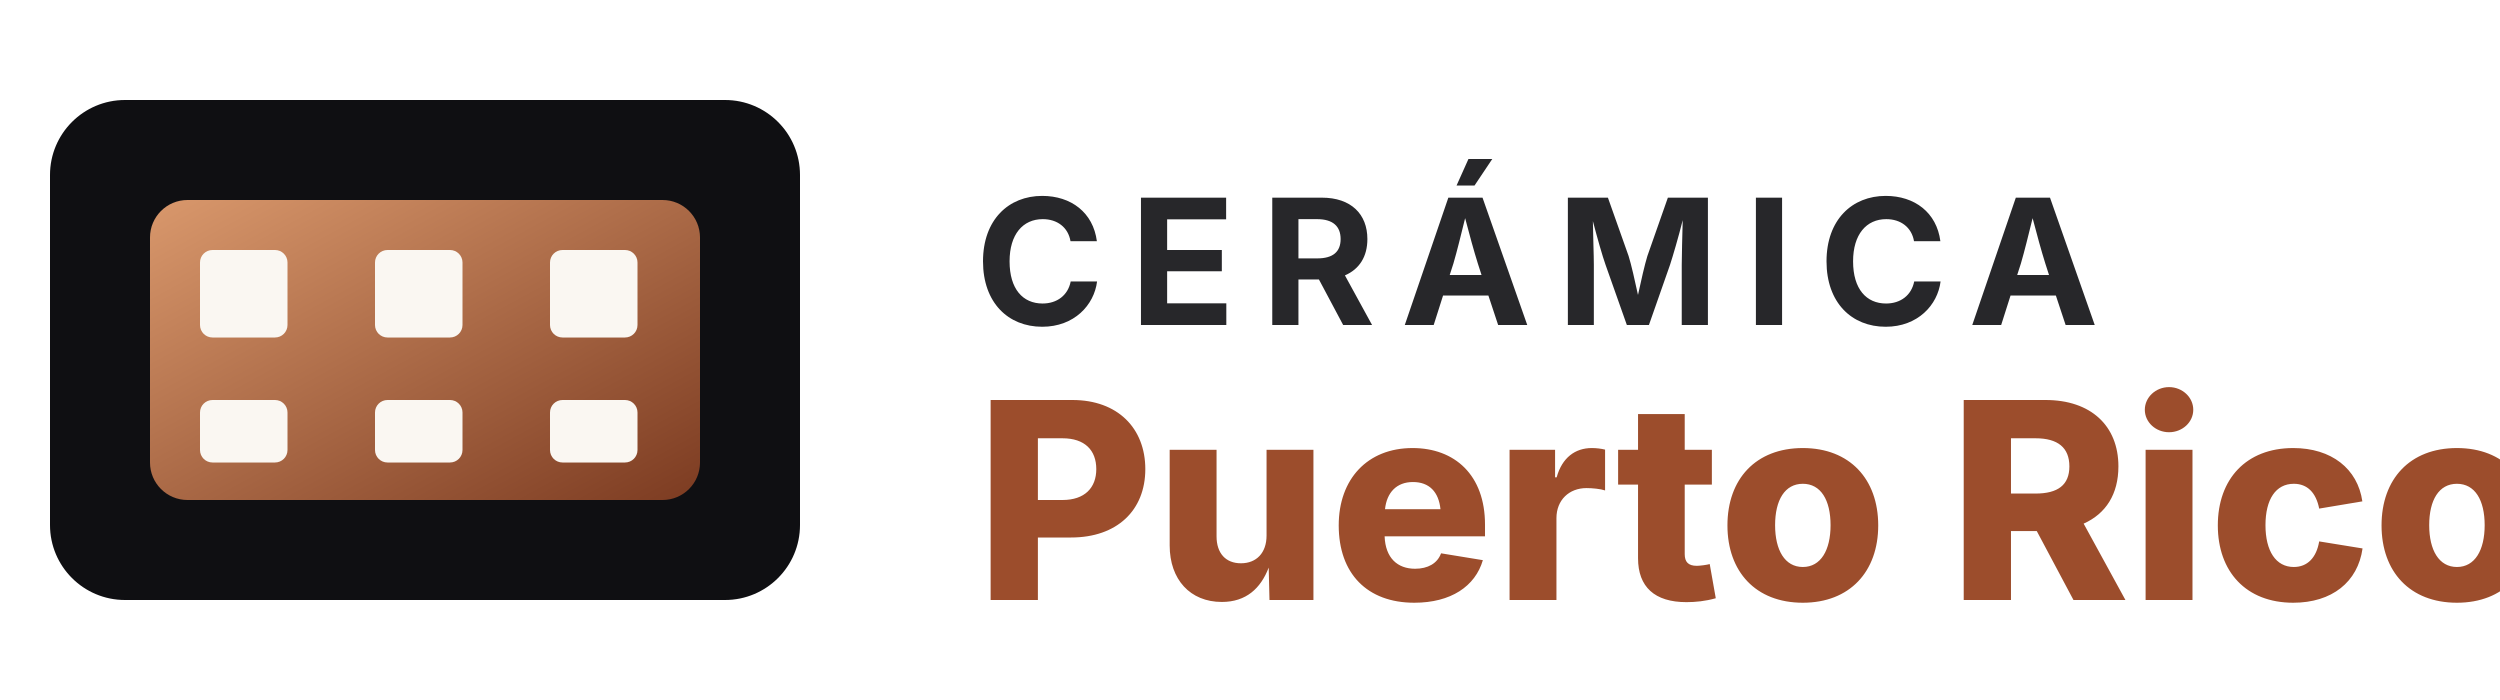
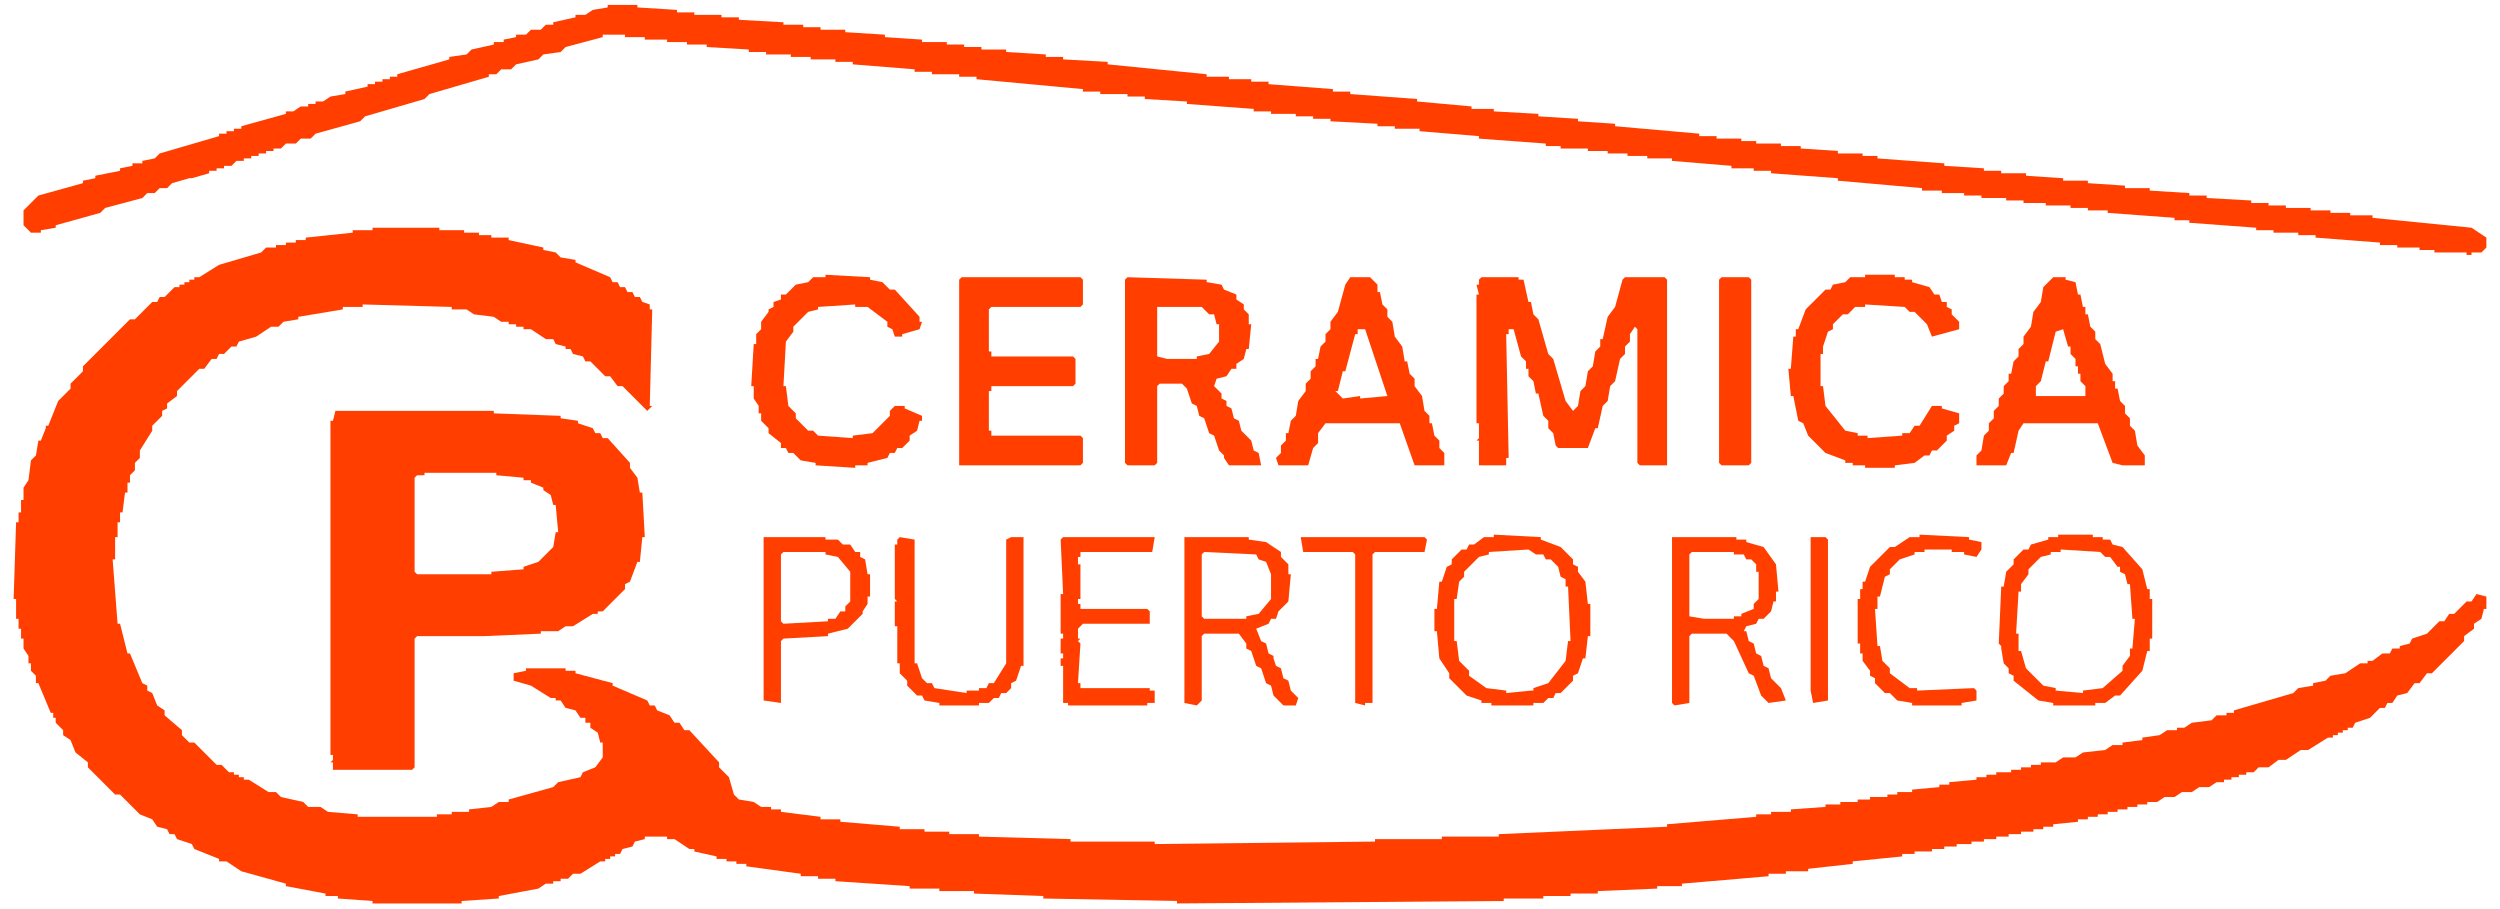
- <svg xmlns="http://www.w3.org/2000/svg" viewBox="0 0 200 56" width="200" height="56">
-   <defs>
-     <linearGradient id="brick" x1="0" x2="1" y1="0" y2="1">
-       <stop offset="0%" stop-color="#d9986c" />
-       <stop offset="100%" stop-color="#7c3b21" />
-     </linearGradient>
-   </defs>
-   <rect x="4" y="8" width="60" height="40" rx="6" fill="#0f0f12" />
-   <rect x="12" y="16" width="44" height="24" rx="3" fill="url(#brick)" />
-   <rect x="16" y="20" width="7" height="7" rx="1" fill="#faf7f2" />
-   <rect x="30" y="20" width="7" height="7" rx="1" fill="#faf7f2" />
-   <rect x="44" y="20" width="7" height="7" rx="1" fill="#faf7f2" />
-   <rect x="16" y="32" width="7" height="5" rx="1" fill="#faf7f2" />
-   <rect x="30" y="32" width="7" height="5" rx="1" fill="#faf7f2" />
-   <rect x="44" y="32" width="7" height="5" rx="1" fill="#faf7f2" />
-   <text x="78" y="26" font-family="Manrope, Inter, sans-serif" font-weight="700" font-size="14" letter-spacing="2" fill="#27272a">CERÁMICA</text>
-   <text x="78" y="48" font-family="Manrope, Inter, sans-serif" font-weight="800" font-size="22" fill="#9c4d2c">Puerto Rico</text>
+ <svg xmlns="http://www.w3.org/2000/svg" viewBox="-2 -2 1003 367" width="999" height="363" role="img" aria-label="Cerámica Puerto Rico">
+   <path fill="#FF3E00" fill-rule="evenodd" d="M 13 170      L 14 170      L 18 160      L 23 155      L 23 153      L 28 148      L 28 146      L 47 127      L 49 127      L 56 120      L 58 120      L 59 118      L 61 118      L 65 114      L 67 114      L 67 113      L 69 113      L 69 112      L 71 112      L 71 111      L 73 111      L 73 110      L 75 110      L 83 105      L 100 100      L 102 98      L 106 98      L 106 97      L 110 97      L 110 96      L 114 96      L 114 95      L 118 95      L 118 94      L 137 92      L 137 91      L 145 91      L 145 90      L 172 90      L 172 91      L 182 91      L 182 92      L 188 92      L 188 93      L 193 93      L 193 94      L 200 94      L 200 95      L 214 98      L 214 99      L 219 100      L 221 102      L 227 103      L 227 104      L 241 110      L 242 112      L 244 112      L 245 114      L 247 114      L 248 116      L 250 116      L 251 118      L 253 118      L 254 120      L 257 121      L 257 123      L 258 123      L 257 162      L 258 162      L 256 164      L 246 154      L 244 154      L 241 150      L 239 150      L 233 144      L 231 144      L 230 142      L 226 141      L 225 139      L 223 139      L 223 138      L 219 137      L 218 135      L 215 135      L 209 131      L 206 131      L 206 130      L 203 130      L 203 129      L 200 129      L 200 128      L 197 128      L 194 126      L 186 125      L 183 123      L 177 123      L 177 122      L 141 121      L 141 122      L 133 122      L 133 123      L 115 126      L 115 127      L 109 128      L 107 130      L 104 130      L 98 134      L 91 136      L 90 138      L 88 138      L 85 141      L 83 141      L 82 143      L 80 143      L 77 147      L 75 147      L 66 156      L 66 158      L 62 161      L 62 163      L 60 164      L 60 166      L 56 170      L 56 172      L 51 180      L 51 183      L 49 185      L 49 188      L 47 190      L 47 193      L 46 193      L 46 197      L 45 197      L 44 205      L 43 205      L 43 209      L 42 209      L 42 215      L 41 215      L 41 224      L 40 224      L 42 250      L 43 250      L 46 262      L 47 262      L 52 274      L 54 275      L 54 277      L 56 278      L 58 283      L 61 285      L 61 287      L 68 293      L 68 295      L 71 298      L 73 298      L 82 307      L 84 307      L 87 310      L 89 310      L 89 311      L 91 311      L 91 312      L 93 312      L 93 313      L 95 313      L 103 318      L 106 318      L 108 320      L 117 322      L 119 324      L 124 324      L 127 326      L 139 327      L 139 328      L 171 328      L 171 327      L 177 327      L 177 326      L 184 326      L 184 325      L 193 324      L 196 322      L 200 322      L 200 321      L 218 316      L 220 314      L 229 312      L 230 310      L 235 308      L 238 304      L 238 298      L 237 298      L 236 294      L 233 292      L 233 290      L 231 290      L 231 288      L 229 288      L 227 285      L 223 284      L 221 281      L 219 281      L 219 280      L 217 280      L 209 275      L 202 273      L 202 270      L 207 269      L 207 268      L 223 268      L 223 269      L 227 269      L 227 270      L 242 274      L 242 275      L 256 281      L 257 283      L 259 283      L 260 285      L 265 287      L 267 290      L 269 290      L 271 293      L 273 293      L 285 306      L 285 308      L 289 312      L 291 319      L 293 321      L 299 322      L 302 324      L 306 324      L 306 325      L 310 325      L 310 326      L 326 328      L 326 329      L 334 329      L 334 330      L 358 332      L 358 333      L 368 333      L 368 334      L 378 334      L 378 335      L 390 335      L 390 336      L 427 337      L 427 338      L 461 338      L 461 339      L 550 338      L 550 337      L 577 337      L 577 336      L 600 336      L 600 335      L 668 332      L 668 331      L 704 328      L 704 327      L 710 327      L 710 326      L 718 326      L 718 325      L 732 324      L 732 323      L 738 323      L 738 322      L 745 322      L 745 321      L 750 321      L 750 320      L 757 320      L 757 319      L 761 319      L 761 318      L 767 318      L 767 317      L 778 316      L 778 315      L 782 315      L 782 314      L 793 313      L 793 312      L 797 312      L 797 311      L 801 311      L 801 310      L 807 310      L 807 309      L 811 309      L 811 308      L 815 308      L 815 307      L 819 307      L 819 306      L 825 306      L 828 304      L 833 304      L 836 302      L 845 301      L 848 299      L 852 299      L 852 298      L 860 297      L 860 296      L 867 295      L 870 293      L 874 293      L 874 292      L 877 292      L 880 290      L 888 289      L 890 287      L 894 287      L 894 286      L 897 286      L 897 285      L 921 278      L 923 276      L 929 275      L 929 274      L 934 273      L 936 271      L 942 270      L 948 266      L 951 266      L 951 265      L 953 265      L 957 262      L 960 262      L 961 260      L 964 260      L 964 259      L 968 258      L 969 256      L 975 254      L 980 249      L 982 249      L 984 246      L 986 246      L 991 241      L 993 241      L 995 238      L 999 239      L 999 244      L 998 244      L 997 248      L 994 250      L 994 252      L 990 255      L 990 257      L 977 270      L 975 270      L 972 274      L 970 274      L 967 278      L 963 279      L 961 282      L 959 282      L 958 284      L 956 284      L 952 288      L 946 290      L 945 292      L 943 292      L 943 293      L 941 293      L 941 294      L 939 294      L 939 295      L 937 295      L 937 296      L 935 296      L 927 301      L 924 301      L 918 305      L 915 305      L 911 308      L 907 308      L 905 310      L 902 310      L 902 311      L 899 311      L 899 312      L 896 312      L 896 313      L 893 313      L 893 314      L 890 314      L 887 316      L 883 316      L 880 318      L 876 318      L 873 320      L 869 320      L 866 322      L 862 322      L 862 323      L 858 323      L 858 324      L 854 324      L 854 325      L 850 325      L 850 326      L 846 326      L 846 327      L 842 327      L 842 328      L 838 328      L 838 329      L 834 329      L 834 330      L 824 331      L 824 332      L 820 332      L 820 333      L 816 333      L 816 334      L 811 334      L 811 335      L 806 335      L 806 336      L 801 336      L 801 337      L 796 337      L 796 338      L 791 338      L 791 339      L 785 339      L 785 340      L 780 340      L 780 341      L 775 341      L 775 342      L 768 342      L 768 343      L 763 343      L 763 344      L 743 346      L 743 347      L 725 349      L 725 350      L 716 350      L 716 351      L 709 351      L 709 352      L 674 355      L 674 356      L 664 356      L 664 357      L 640 358      L 640 359      L 629 359      L 629 360      L 618 360      L 618 361      L 602 361      L 602 362      L 470 363      L 470 362      L 416 361      L 416 360      L 388 359      L 388 358      L 374 358      L 374 357      L 362 357      L 362 356      L 332 354      L 332 353      L 325 353      L 325 352      L 318 352      L 318 351      L 296 348      L 296 347      L 292 347      L 292 346      L 288 346      L 288 345      L 284 345      L 284 344      L 275 342      L 275 341      L 273 341      L 267 337      L 264 337      L 264 336      L 255 336      L 255 337      L 251 338      L 250 340      L 246 341      L 245 343      L 243 343      L 243 344      L 241 344      L 241 345      L 239 345      L 239 346      L 237 346      L 229 351      L 226 351      L 224 353      L 221 353      L 221 354      L 218 354      L 218 355      L 215 355      L 212 357      L 196 360      L 196 361      L 181 362      L 181 363      L 145 363      L 145 362      L 131 361      L 131 360      L 126 360      L 126 359      L 110 356      L 110 355      L 92 350      L 86 346      L 83 346      L 83 345      L 73 341      L 72 339      L 66 337      L 65 335      L 63 335      L 62 333      L 58 332      L 56 329      L 51 327      L 43 319      L 41 319      L 30 308      L 30 306      L 25 302      L 23 297      L 20 295      L 20 293      L 17 290      L 17 288      L 16 288      L 16 286      L 15 286      L 10 274      L 9 274      L 9 271      L 7 269      L 7 266      L 6 266      L 6 263      L 4 260      L 4 256      L 3 256      L 3 252      L 2 252      L 2 248      L 1 248      L 1 240      L 0 240      L 1 209      L 2 209      L 2 205      L 3 205      L 3 200      L 4 200      L 4 195      L 6 192      L 7 184      L 9 182      L 10 176      L 11 176      L 13 171      Z M 71 70      L 64 72      L 62 74      L 59 74      L 57 76      L 54 76      L 52 78      L 37 82      L 35 84      L 17 89      L 17 90      L 11 91      L 11 92      L 7 92      L 4 89      L 4 83      L 10 77      L 28 72      L 28 71      L 33 70      L 33 69      L 43 67      L 43 66      L 48 65      L 48 64      L 52 64      L 52 63      L 57 62      L 59 60      L 83 53      L 83 52      L 86 52      L 86 51      L 89 51      L 89 50      L 92 50      L 92 49      L 110 44      L 110 43      L 113 43      L 116 41      L 119 41      L 119 40      L 122 40      L 122 39      L 125 39      L 128 37      L 134 36      L 134 35      L 143 33      L 143 32      L 146 32      L 146 31      L 149 31      L 149 30      L 152 30      L 152 29      L 155 29      L 155 28      L 176 22      L 176 21      L 183 20      L 185 18      L 194 16      L 194 15      L 198 15      L 198 14      L 203 13      L 203 12      L 207 12      L 209 10      L 213 10      L 215 8      L 218 8      L 218 7      L 227 5      L 227 4      L 231 4      L 234 2      L 240 1      L 240 0      L 252 0      L 252 1      L 268 2      L 268 3      L 275 3      L 275 4      L 286 4      L 286 5      L 293 5      L 293 6      L 311 7      L 311 8      L 319 8      L 319 9      L 326 9      L 326 10      L 336 10      L 336 11      L 352 12      L 352 13      L 367 14      L 367 15      L 377 15      L 377 16      L 384 16      L 384 17      L 391 17      L 391 18      L 401 18      L 401 19      L 417 20      L 417 21      L 424 21      L 424 22      L 442 23      L 442 24      L 482 28      L 482 29      L 491 29      L 491 30      L 500 30      L 500 31      L 507 31      L 507 32      L 533 34      L 533 35      L 540 35      L 540 36      L 567 38      L 567 39      L 589 41      L 589 42      L 598 42      L 598 43      L 616 44      L 616 45      L 632 46      L 632 47      L 647 48      L 647 49      L 681 52      L 681 53      L 688 53      L 688 54      L 698 54      L 698 55      L 704 55      L 704 56      L 714 56      L 714 57      L 722 57      L 722 58      L 737 59      L 737 60      L 747 60      L 747 61      L 753 61      L 753 62      L 780 64      L 780 65      L 796 66      L 796 67      L 803 67      L 803 68      L 813 68      L 813 69      L 828 70      L 828 71      L 838 71      L 838 72      L 853 73      L 853 74      L 863 74      L 863 75      L 879 76      L 879 77      L 886 77      L 886 78      L 904 79      L 904 80      L 911 80      L 911 81      L 918 81      L 918 82      L 928 82      L 928 83      L 936 83      L 936 84      L 944 84      L 944 85      L 953 85      L 953 86      L 993 90      L 999 94      L 999 98      L 997 100      L 993 100      L 993 101      L 991 101      L 991 100      L 978 100      L 978 99      L 972 99      L 972 98      L 963 98      L 963 97      L 956 97      L 956 96      L 930 94      L 930 93      L 923 93      L 923 92      L 913 92      L 913 91      L 906 91      L 906 90      L 879 88      L 879 87      L 873 87      L 873 86      L 846 84      L 846 83      L 838 83      L 838 82      L 831 82      L 831 81      L 821 81      L 821 80      L 812 80      L 812 79      L 805 79      L 805 78      L 795 78      L 795 77      L 788 77      L 788 76      L 779 76      L 779 75      L 771 75      L 771 74      L 737 71      L 737 70      L 710 68      L 710 67      L 703 67      L 703 66      L 694 66      L 694 65      L 670 63      L 670 62      L 660 62      L 660 61      L 652 61      L 652 60      L 644 60      L 644 59      L 636 59      L 636 58      L 625 58      L 625 57      L 619 57      L 619 56      L 592 54      L 592 53      L 568 51      L 568 50      L 558 50      L 558 49      L 551 49      L 551 48      L 532 47      L 532 46      L 525 46      L 525 45      L 518 45      L 518 44      L 508 44      L 508 43      L 501 43      L 501 42      L 474 40      L 474 39      L 457 38      L 457 37      L 450 37      L 450 36      L 439 36      L 439 35      L 432 35      L 432 34      L 389 30      L 389 29      L 382 29      L 382 28      L 371 28      L 371 27      L 364 27      L 364 26      L 339 24      L 339 23      L 332 23      L 332 22      L 322 22      L 322 21      L 314 21      L 314 20      L 304 20      L 304 19      L 297 19      L 297 18      L 280 17      L 280 16      L 272 16      L 272 15      L 264 15      L 264 14      L 255 14      L 255 13      L 247 13      L 247 12      L 238 12      L 238 13      L 223 17      L 221 19      L 214 20      L 212 22      L 203 24      L 201 26      L 197 26      L 195 28      L 192 28      L 192 29      L 168 36      L 166 38      L 142 45      L 140 47      L 122 52      L 120 54      L 116 54      L 114 56      L 110 56      L 108 58      L 105 58      L 105 59      L 102 59      L 102 60      L 99 60      L 99 61      L 96 61      L 96 62      L 93 62      L 93 63      L 90 63      L 88 65      L 85 65      L 85 66      L 82 66      L 82 67      L 79 67      L 79 68      L 72 70      Z M 611 147      L 611 144      L 609 142      L 606 131      L 604 131      L 604 133      L 603 133      L 604 183      L 603 183      L 603 186      L 592 186      L 592 176      L 591 176      L 592 175      L 592 169      L 591 169      L 591 117      L 592 117      L 591 113      L 592 113      L 592 111      L 593 110      L 608 110      L 608 111      L 610 111      L 612 120      L 613 120      L 614 125      L 616 127      L 620 141      L 622 143      L 627 160      L 630 164      L 632 162      L 633 156      L 635 154      L 636 148      L 638 146      L 639 140      L 641 138      L 641 135      L 642 135      L 644 126      L 647 122      L 650 111      L 651 110      L 667 110      L 668 111      L 668 186      L 657 186      L 656 185      L 656 131      L 655 130      L 653 133      L 653 136      L 651 138      L 651 141      L 649 143      L 647 152      L 645 154      L 644 160      L 642 162      L 640 171      L 639 171      L 636 179      L 624 179      L 623 178      L 622 173      L 620 171      L 620 168      L 618 166      L 616 157      L 615 157      L 614 152      L 612 150      L 612 147      Z M 189 255      L 163 255      L 162 256      L 162 308      L 161 309      L 129 309      L 129 306      L 128 306      L 129 305      L 129 303      L 128 303      L 128 168      L 129 168      L 130 164      L 194 164      L 194 165      L 221 166      L 221 167      L 228 168      L 228 169      L 234 171      L 235 173      L 237 173      L 238 175      L 240 175      L 249 185      L 249 187      L 252 191      L 253 197      L 254 197      L 255 215      L 254 215      L 253 225      L 252 225      L 249 233      L 247 234      L 247 236      L 238 245      L 236 245      L 236 246      L 234 246      L 226 251      L 223 251      L 220 253      L 213 253      L 213 254      L 190 255      Z M 305 123      L 307 122      L 307 120      L 310 119      L 310 117      L 312 117      L 316 113      L 321 112      L 323 110      L 328 110      L 328 109      L 346 110      L 346 111      L 351 112      L 354 115      L 356 115      L 366 126      L 366 128      L 367 128      L 366 131      L 359 133      L 359 134      L 356 134      L 355 131      L 353 130      L 353 128      L 345 122      L 340 122      L 340 121      L 325 122      L 325 123      L 321 124      L 315 130      L 315 132      L 312 136      L 311 154      L 312 154      L 313 162      L 316 165      L 316 167      L 321 172      L 323 172      L 325 174      L 339 175      L 339 174      L 347 173      L 354 166      L 354 164      L 356 162      L 360 162      L 360 163      L 367 166      L 367 168      L 366 168      L 365 172      L 362 174      L 362 176      L 359 179      L 357 179      L 356 181      L 354 181      L 353 183      L 345 185      L 345 186      L 340 186      L 340 187      L 324 186      L 324 185      L 318 184      L 315 181      L 313 181      L 312 179      L 310 179      L 310 177      L 305 173      L 305 171      L 302 168      L 302 165      L 301 165      L 301 162      L 299 159      L 299 154      L 298 154      L 299 137      L 300 137      L 300 133      L 302 131      L 302 128      L 305 124      Z M 731 139      L 731 141      L 730 141      L 730 154      L 731 154      L 732 162      L 740 172      L 745 173      L 745 174      L 749 174      L 749 175      L 763 174      L 763 173      L 766 173      L 768 170      L 770 170      L 775 162      L 779 162      L 779 163      L 786 165      L 786 169      L 784 170      L 784 172      L 781 174      L 781 176      L 777 180      L 775 180      L 774 182      L 772 182      L 768 185      L 760 186      L 760 187      L 748 187      L 748 186      L 743 186      L 743 185      L 740 185      L 740 184      L 732 181      L 725 174      L 723 169      L 721 168      L 719 158      L 718 158      L 717 147      L 718 147      L 719 134      L 720 134      L 720 131      L 721 131      L 724 123      L 732 115      L 734 115      L 735 113      L 740 112      L 742 110      L 748 110      L 748 109      L 760 109      L 760 110      L 764 110      L 764 111      L 767 111      L 767 112      L 774 114      L 776 117      L 778 117      L 779 120      L 781 120      L 781 122      L 783 123      L 783 125      L 786 128      L 786 131      L 775 134      L 773 129      L 768 124      L 766 124      L 764 122      L 748 121      L 748 122      L 744 122      L 741 125      L 739 125      L 735 129      L 735 131      L 733 132      L 731 138      Z M 382 150      L 382 111      L 383 110      L 431 110      L 432 111      L 432 121      L 431 122      L 395 122      L 394 123      L 394 140      L 395 140      L 395 142      L 428 142      L 429 143      L 429 153      L 428 154      L 395 154      L 395 156      L 394 156      L 394 172      L 395 172      L 395 174      L 431 174      L 432 175      L 432 185      L 431 186      L 382 186      L 382 151      Z M 404 215      L 408 215      L 408 267      L 407 267      L 405 273      L 403 274      L 403 276      L 401 278      L 399 278      L 398 280      L 396 280      L 394 282      L 390 282      L 390 283      L 374 283      L 374 282      L 368 281      L 367 279      L 365 279      L 361 275      L 361 273      L 358 270      L 358 266      L 357 266      L 357 251      L 356 251      L 356 241      L 357 241      L 356 240      L 356 218      L 357 218      L 357 216      L 358 215      L 364 216      L 364 266      L 365 266      L 367 272      L 369 274      L 371 274      L 372 276      L 385 278      L 385 277      L 390 277      L 390 276      L 393 276      L 394 274      L 396 274      L 401 266      L 401 216      L 403 215      Z M 489 182      L 487 180      L 485 174      L 483 173      L 481 167      L 479 166      L 478 162      L 476 161      L 474 155      L 472 153      L 463 153      L 462 154      L 462 185      L 461 186      L 450 186      L 449 185      L 449 111      L 450 110      L 482 111      L 482 112      L 488 113      L 489 115      L 494 117      L 494 119      L 497 121      L 497 123      L 499 125      L 499 129      L 500 129      L 499 139      L 498 139      L 497 143      L 494 145      L 494 147      L 492 147      L 490 150      L 486 151      L 485 154      L 488 157      L 488 159      L 490 160      L 490 162      L 492 163      L 493 167      L 495 168      L 496 172      L 500 176      L 501 180      L 503 181      L 504 186      L 491 186      L 489 183      Z M 458 282      L 458 283      L 426 283      L 426 282      L 424 282      L 424 267      L 423 267      L 423 264      L 424 264      L 424 262      L 423 262      L 423 256      L 424 256      L 424 254      L 423 254      L 423 238      L 424 238      L 423 216      L 424 215      L 461 215      L 460 221      L 431 221      L 431 223      L 430 223      L 430 226      L 431 226      L 431 240      L 430 240      L 430 242      L 431 242      L 431 244      L 458 244      L 459 245      L 459 250      L 432 250      L 430 252      L 430 256      L 431 256      L 430 257      L 431 258      L 430 274      L 431 274      L 431 276      L 459 276      L 459 277      L 461 277      L 461 282      L 459 282      Z M 781 283      L 767 283      L 767 282      L 761 281      L 758 278      L 756 278      L 752 274      L 752 272      L 750 271      L 750 269      L 747 265      L 747 262      L 746 262      L 746 258      L 745 258      L 745 240      L 746 240      L 746 236      L 747 236      L 747 233      L 748 233      L 750 227      L 758 219      L 760 219      L 766 215      L 770 215      L 770 214      L 790 215      L 790 216      L 795 217      L 795 220      L 793 223      L 788 222      L 788 221      L 783 221      L 783 220      L 772 220      L 772 221      L 768 221      L 768 222      L 762 224      L 758 228      L 758 230      L 756 231      L 754 239      L 753 239      L 753 244      L 752 244      L 753 259      L 754 259      L 755 265      L 758 268      L 758 270      L 766 276      L 769 276      L 769 277      L 792 276      L 793 277      L 793 281      L 787 282      L 787 283      L 782 283      Z M 511 186      L 510 183      L 512 181      L 512 178      L 514 176      L 514 173      L 515 173      L 516 168      L 518 166      L 519 160      L 522 156      L 522 153      L 524 151      L 524 148      L 526 146      L 526 143      L 527 143      L 528 138      L 530 136      L 530 133      L 532 131      L 532 128      L 535 124      L 538 113      L 540 110      L 548 110      L 551 113      L 551 116      L 552 116      L 553 121      L 555 123      L 555 126      L 557 128      L 558 134      L 561 138      L 562 144      L 563 144      L 564 149      L 566 151      L 566 154      L 569 158      L 570 164      L 572 166      L 572 169      L 573 169      L 574 174      L 576 176      L 576 179      L 578 181      L 578 186      L 566 186      L 560 169      L 530 169      L 527 173      L 527 177      L 525 179      L 523 186      L 512 186      Z M 852 186      L 848 185      L 842 169      L 812 169      L 810 172      L 808 181      L 807 181      L 805 186      L 793 186      L 793 182      L 795 180      L 796 174      L 798 172      L 798 169      L 800 167      L 800 164      L 802 162      L 802 159      L 804 157      L 804 154      L 806 152      L 806 149      L 807 149      L 808 144      L 810 142      L 810 139      L 812 137      L 812 134      L 815 130      L 816 124      L 819 120      L 820 114      L 824 110      L 829 110      L 829 111      L 833 112      L 834 117      L 835 117      L 836 122      L 837 122      L 837 125      L 838 125      L 839 130      L 841 132      L 841 135      L 843 137      L 845 145      L 848 149      L 848 152      L 849 152      L 849 155      L 850 155      L 851 160      L 853 162      L 853 165      L 855 167      L 855 170      L 857 172      L 858 178      L 861 182      L 861 186      L 853 186      Z M 509 264      L 510 267      L 512 268      L 513 272      L 515 273      L 516 277      L 519 280      L 518 283      L 513 283      L 509 279      L 508 275      L 506 274      L 504 268      L 502 267      L 500 261      L 498 260      L 498 258      L 495 254      L 481 254      L 480 255      L 480 281      L 478 283      L 473 282      L 473 215      L 499 215      L 499 216      L 506 217      L 512 221      L 512 223      L 515 226      L 515 230      L 516 230      L 515 241      L 511 245      L 510 248      L 508 248      L 507 250      L 502 252      L 504 257      L 506 258      L 507 262      L 509 263      Z M 670 260      L 670 215      L 696 215      L 696 216      L 700 216      L 700 217      L 707 219      L 712 226      L 713 237      L 712 237      L 712 241      L 711 241      L 710 245      L 707 248      L 705 248      L 704 250      L 700 251      L 699 253      L 700 253      L 701 257      L 703 258      L 704 262      L 706 263      L 707 267      L 709 268      L 710 272      L 714 276      L 716 281      L 709 282      L 706 279      L 703 271      L 701 270      L 695 257      L 692 254      L 678 254      L 677 255      L 677 282      L 671 283      L 670 282      L 670 261      Z M 596 282      L 593 282      L 593 281      L 587 279      L 580 272      L 580 270      L 576 264      L 575 253      L 574 253      L 574 244      L 575 244      L 576 233      L 577 233      L 579 227      L 581 226      L 581 224      L 585 220      L 587 220      L 588 218      L 590 218      L 594 215      L 598 215      L 598 214      L 617 215      L 617 216      L 625 219      L 630 224      L 630 226      L 632 227      L 632 229      L 635 233      L 636 242      L 637 242      L 637 255      L 636 255      L 635 264      L 634 264      L 632 270      L 630 271      L 630 273      L 625 278      L 623 278      L 622 280      L 620 280      L 618 282      L 614 282      L 614 283      L 597 283      L 597 282      Z M 803 259      L 802 258      L 803 235      L 804 235      L 805 229      L 808 226      L 808 224      L 812 220      L 814 220      L 815 218      L 822 216      L 822 215      L 826 215      L 826 214      L 840 214      L 840 215      L 844 215      L 844 216      L 847 216      L 848 218      L 852 219      L 860 228      L 862 236      L 863 236      L 863 240      L 864 240      L 864 256      L 863 256      L 863 261      L 862 261      L 860 269      L 851 279      L 849 279      L 845 282      L 841 282      L 841 283      L 824 283      L 824 282      L 818 281      L 808 273      L 808 271      L 806 270      L 806 268      L 804 266      L 803 260      Z M 542 267      L 542 222      L 541 221      L 521 221      L 520 215      L 570 215      L 571 216      L 570 221      L 550 221      L 549 222      L 549 282      L 546 282      L 546 283      L 542 282      L 542 268      Z M 343 246      L 337 252      L 329 254      L 329 255      L 311 256      L 310 257      L 310 282      L 303 281      L 303 215      L 328 215      L 328 216      L 333 216      L 335 218      L 338 218      L 340 221      L 342 221      L 342 223      L 344 224      L 345 230      L 346 230      L 346 239      L 345 239      L 345 242      L 343 245      Z M 850 227      L 847 223      L 845 223      L 843 221      L 827 220      L 827 221      L 823 221      L 823 222      L 819 223      L 814 228      L 814 230      L 811 234      L 811 237      L 810 237      L 809 254      L 810 254      L 810 261      L 811 261      L 813 268      L 820 275      L 825 276      L 825 277      L 836 278      L 836 277      L 844 276      L 852 269      L 852 267      L 855 263      L 855 260      L 856 260      L 857 248      L 856 248      L 855 234      L 854 234      L 853 230      L 851 229      L 851 227      Z M 614 277      L 614 276      L 620 274      L 627 265      L 628 257      L 629 257      L 628 235      L 627 235      L 627 232      L 625 231      L 624 227      L 621 224      L 619 224      L 618 222      L 615 222      L 612 220      L 596 221      L 596 222      L 592 223      L 586 229      L 586 231      L 584 233      L 583 240      L 582 240      L 582 257      L 583 257      L 584 265      L 588 269      L 588 271      L 595 276      L 603 277      L 603 278      L 613 277      Z M 214 195      L 209 193      L 209 192      L 206 192      L 206 191      L 195 190      L 195 189      L 166 189      L 166 190      L 163 190      L 162 191      L 162 229      L 163 230      L 193 230      L 193 229      L 206 228      L 206 227      L 212 225      L 218 219      L 219 213      L 220 213      L 219 202      L 218 202      L 217 198      L 214 196      Z M 702 161      L 702 185      L 701 186      L 690 186      L 689 185      L 689 111      L 690 110      L 701 110      L 702 111      L 702 160      Z M 726 276      L 726 215      L 732 215      L 733 216      L 733 281      L 727 282      L 726 277      Z M 328 221      L 311 221      L 310 222      L 310 249      L 311 250      L 329 249      L 329 248      L 332 248      L 334 245      L 336 245      L 336 243      L 338 241      L 338 229      L 333 223      L 328 222      Z M 684 248      L 695 248      L 695 247      L 698 247      L 698 246      L 703 244      L 703 242      L 705 240      L 705 229      L 704 229      L 704 226      L 702 224      L 700 224      L 699 222      L 695 222      L 695 221      L 678 221      L 677 222      L 677 247      L 683 248      Z M 508 230      L 506 225      L 503 224      L 502 222      L 481 221      L 480 222      L 480 247      L 481 248      L 498 248      L 498 247      L 503 246      L 508 240      L 508 231      Z M 544 159      L 555 158      L 546 131      L 543 131      L 543 133      L 542 133      L 538 148      L 537 148      L 535 156      L 534 156      L 537 159      L 544 158      Z M 822 158      L 837 158      L 837 154      L 835 152      L 835 149      L 834 149      L 834 146      L 833 146      L 833 143      L 831 141      L 831 138      L 830 138      L 828 131      L 825 132      L 822 144      L 821 144      L 819 152      L 817 154      L 817 158      L 821 158      Z M 467 143      L 478 143      L 478 142      L 483 141      L 487 136      L 487 129      L 486 129      L 485 125      L 483 125      L 480 122      L 462 122      L 462 142      L 466 143      Z" />
</svg>
